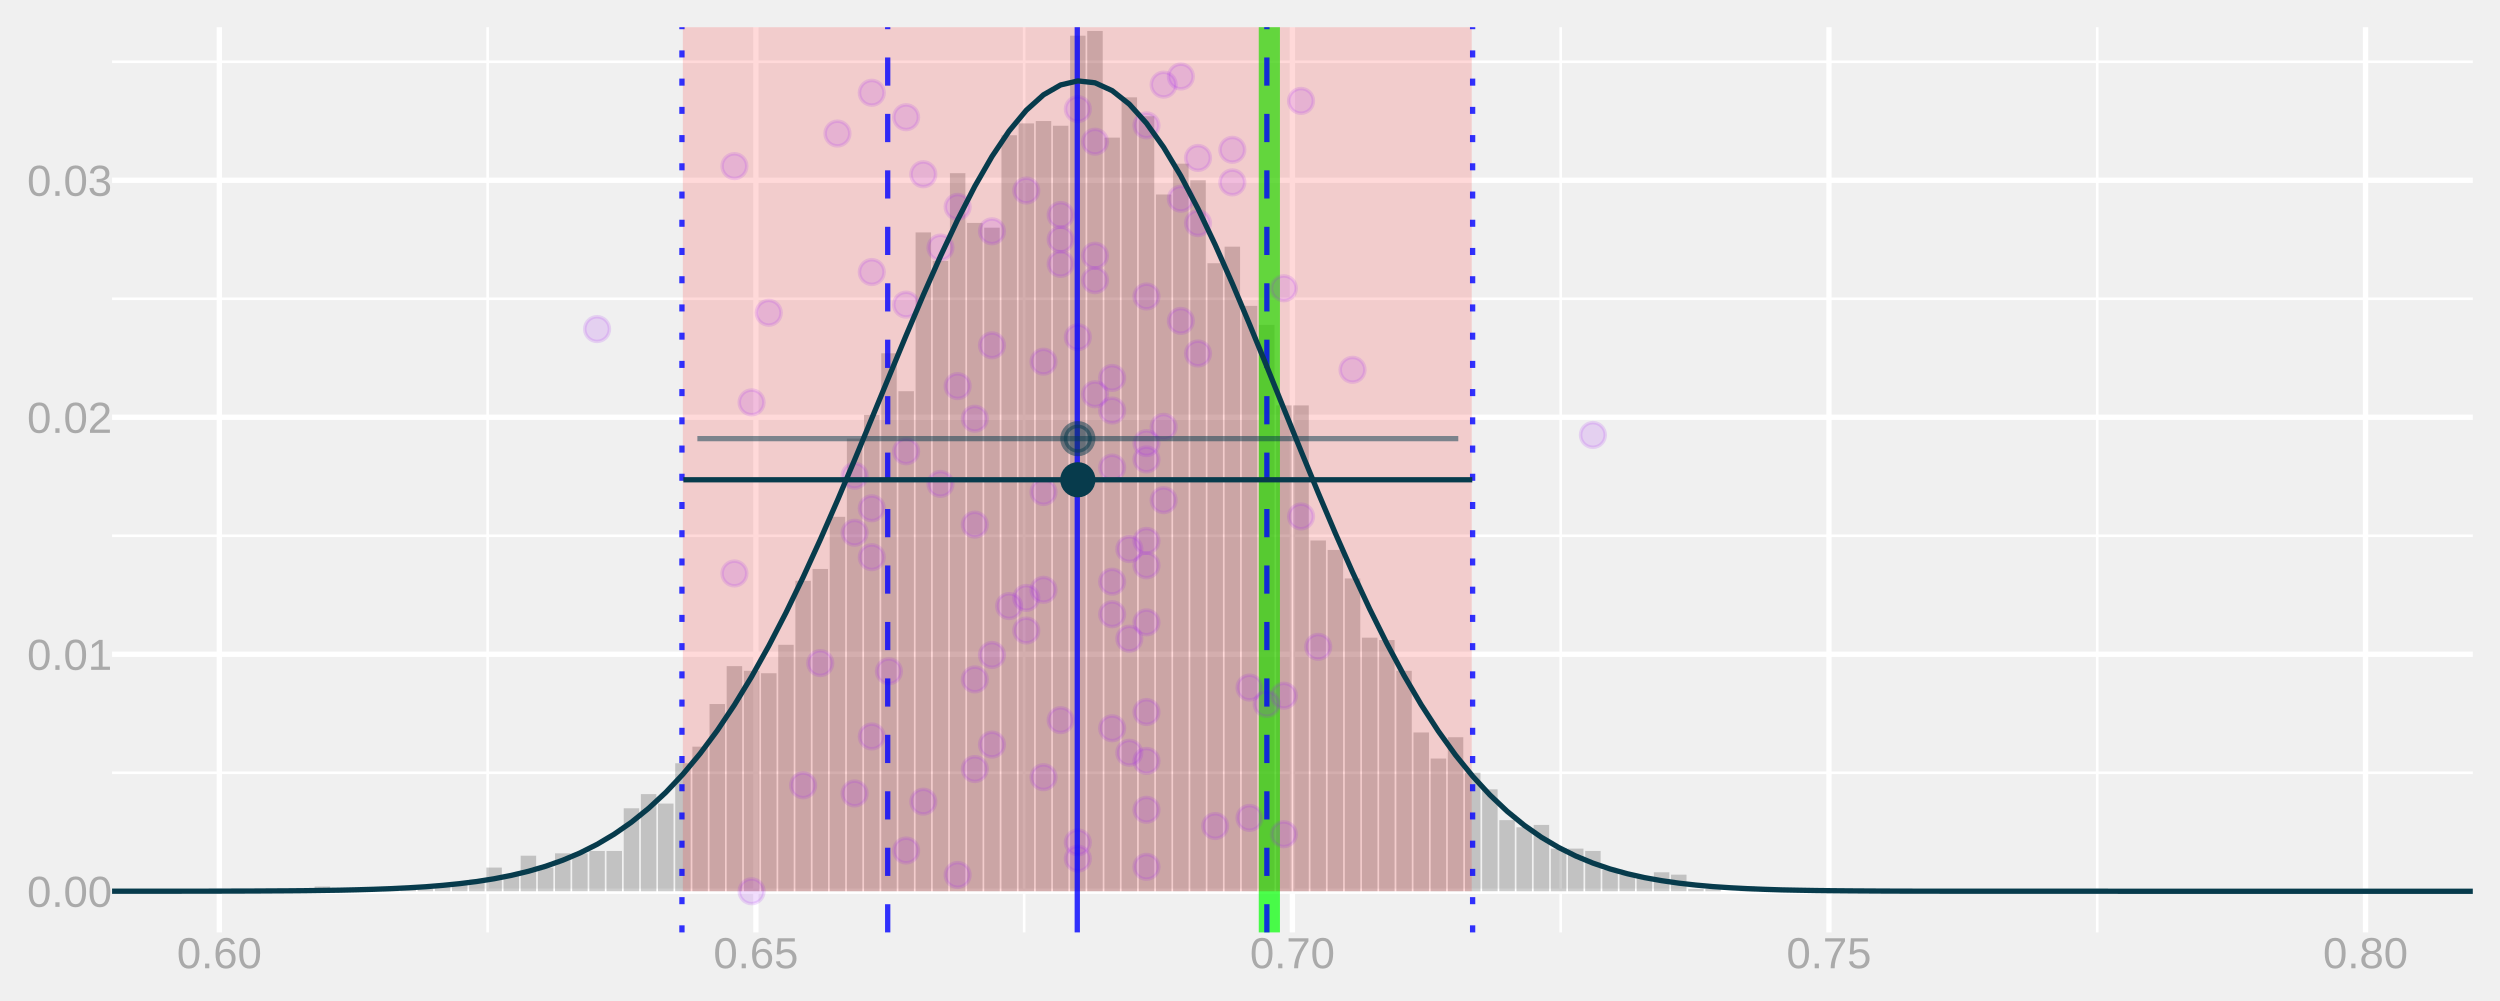
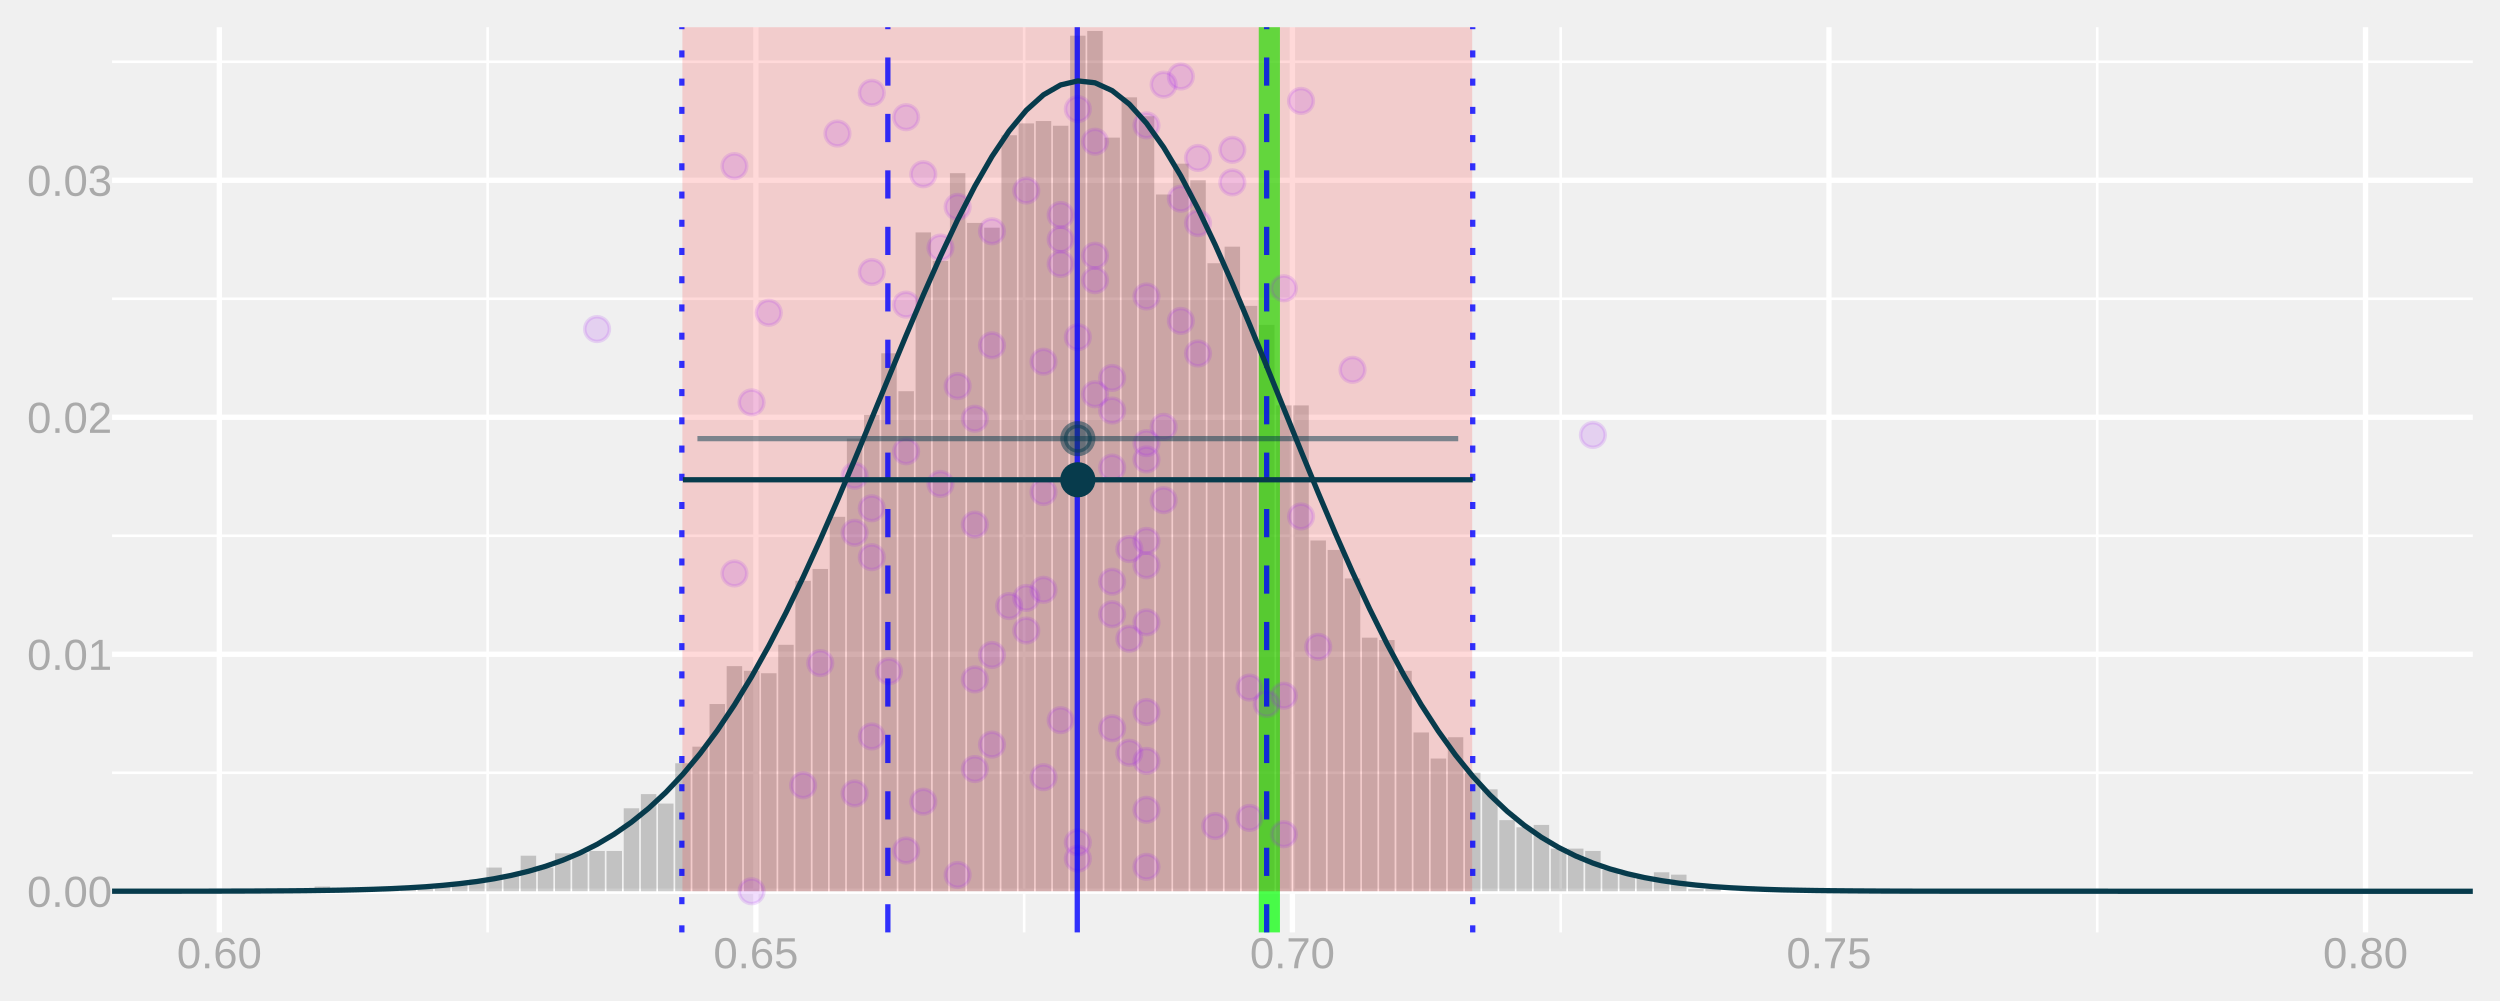
<svg xmlns="http://www.w3.org/2000/svg" width="504.00pt" height="201.60pt" viewBox="0 0 504.00 201.60">
  <g class="svglite">
    <defs>
      <style type="text/css">
    .svglite line, .svglite polyline, .svglite polygon, .svglite path, .svglite rect, .svglite circle {
      fill: none;
      stroke: #000000;
      stroke-linecap: round;
      stroke-linejoin: round;
      stroke-miterlimit: 10.00;
    }
    .svglite text {
      white-space: pre;
    }
    .svglite g.glyphgroup path {
      fill: inherit;
      stroke: none;
    }
  </style>
    </defs>
    <rect width="100%" height="100%" style="stroke: none; fill: none;" />
    <defs>
      <clipPath id="cpMC4wMHw1MDQuMDB8MC4wMHwyMDEuNjA=">
        <rect x="0.00" y="0.00" width="504.00" height="201.60" />
      </clipPath>
    </defs>
    <g clip-path="url(#cpMC4wMHw1MDQuMDB8MC4wMHwyMDEuNjA=)">
      <rect x="0.00" y="0.00" width="504.00" height="201.60" style="stroke-width: 1.07; stroke: none;" />
    </g>
    <defs>
      <clipPath id="cpMjIuNTl8NDk4LjUyfDUuNDh8MTg3Ljk3">
        <rect x="22.59" y="5.48" width="475.93" height="182.49" />
      </clipPath>
    </defs>
    <g clip-path="url(#cpMjIuNTl8NDk4LjUyfDUuNDh8MTg3Ljk3)">
      <rect x="22.59" y="5.48" width="475.93" height="182.49" style="stroke-width: 1.07; stroke: none;" />
      <polyline points="22.59,155.79 498.52,155.79 " style="stroke-width: 0.53; stroke: #FFFFFF; stroke-linecap: butt;" />
      <polyline points="22.59,108.01 498.52,108.01 " style="stroke-width: 0.53; stroke: #FFFFFF; stroke-linecap: butt;" />
      <polyline points="22.59,60.23 498.52,60.23 " style="stroke-width: 0.53; stroke: #FFFFFF; stroke-linecap: butt;" />
      <polyline points="22.59,12.45 498.52,12.45 " style="stroke-width: 0.53; stroke: #FFFFFF; stroke-linecap: butt;" />
      <polyline points="98.31,187.97 98.31,5.48 " style="stroke-width: 0.53; stroke: #FFFFFF; stroke-linecap: butt;" />
      <polyline points="206.47,187.97 206.47,5.48 " style="stroke-width: 0.53; stroke: #FFFFFF; stroke-linecap: butt;" />
      <polyline points="314.64,187.97 314.64,5.48 " style="stroke-width: 0.53; stroke: #FFFFFF; stroke-linecap: butt;" />
      <polyline points="422.80,187.97 422.80,5.48 " style="stroke-width: 0.53; stroke: #FFFFFF; stroke-linecap: butt;" />
      <polyline points="22.59,179.68 498.52,179.68 " style="stroke-width: 1.07; stroke: #FFFFFF; stroke-linecap: butt;" />
      <polyline points="22.59,131.90 498.52,131.90 " style="stroke-width: 1.07; stroke: #FFFFFF; stroke-linecap: butt;" />
      <polyline points="22.59,84.12 498.52,84.12 " style="stroke-width: 1.07; stroke: #FFFFFF; stroke-linecap: butt;" />
      <polyline points="22.59,36.34 498.52,36.34 " style="stroke-width: 1.07; stroke: #FFFFFF; stroke-linecap: butt;" />
      <polyline points="44.22,187.97 44.22,5.48 " style="stroke-width: 1.07; stroke: #FFFFFF; stroke-linecap: butt;" />
      <polyline points="152.39,187.97 152.39,5.48 " style="stroke-width: 1.07; stroke: #FFFFFF; stroke-linecap: butt;" />
      <polyline points="260.55,187.97 260.55,5.48 " style="stroke-width: 1.07; stroke: #FFFFFF; stroke-linecap: butt;" />
      <polyline points="368.72,187.97 368.72,5.48 " style="stroke-width: 1.07; stroke: #FFFFFF; stroke-linecap: butt;" />
      <polyline points="476.89,187.97 476.89,5.48 " style="stroke-width: 1.07; stroke: #FFFFFF; stroke-linecap: butt;" />
      <rect x="63.43" y="178.72" width="3.12" height="0.96" style="stroke-width: 1.07; stroke: none; stroke-linecap: butt; stroke-linejoin: miter; fill: #595959; fill-opacity: 0.30;" />
      <rect x="70.36" y="179.20" width="3.12" height="0.48" style="stroke-width: 1.07; stroke: none; stroke-linecap: butt; stroke-linejoin: miter; fill: #595959; fill-opacity: 0.30;" />
      <rect x="77.28" y="179.20" width="3.12" height="0.48" style="stroke-width: 1.07; stroke: none; stroke-linecap: butt; stroke-linejoin: miter; fill: #595959; fill-opacity: 0.30;" />
      <rect x="80.74" y="179.20" width="3.12" height="0.48" style="stroke-width: 1.07; stroke: none; stroke-linecap: butt; stroke-linejoin: miter; fill: #595959; fill-opacity: 0.30;" />
      <rect x="84.20" y="179.20" width="3.12" height="0.48" style="stroke-width: 1.07; stroke: none; stroke-linecap: butt; stroke-linejoin: miter; fill: #595959; fill-opacity: 0.30;" />
      <rect x="87.66" y="178.24" width="3.12" height="1.43" style="stroke-width: 1.07; stroke: none; stroke-linecap: butt; stroke-linejoin: miter; fill: #595959; fill-opacity: 0.30;" />
      <rect x="91.12" y="178.24" width="3.12" height="1.43" style="stroke-width: 1.07; stroke: none; stroke-linecap: butt; stroke-linejoin: miter; fill: #595959; fill-opacity: 0.30;" />
      <rect x="94.58" y="177.29" width="3.12" height="2.39" style="stroke-width: 1.07; stroke: none; stroke-linecap: butt; stroke-linejoin: miter; fill: #595959; fill-opacity: 0.30;" />
      <rect x="98.05" y="174.90" width="3.12" height="4.78" style="stroke-width: 1.07; stroke: none; stroke-linecap: butt; stroke-linejoin: miter; fill: #595959; fill-opacity: 0.30;" />
      <rect x="101.51" y="176.33" width="3.12" height="3.34" style="stroke-width: 1.07; stroke: none; stroke-linecap: butt; stroke-linejoin: miter; fill: #595959; fill-opacity: 0.30;" />
      <rect x="104.97" y="172.51" width="3.12" height="7.17" style="stroke-width: 1.07; stroke: none; stroke-linecap: butt; stroke-linejoin: miter; fill: #595959; fill-opacity: 0.30;" />
      <rect x="108.43" y="174.90" width="3.12" height="4.78" style="stroke-width: 1.07; stroke: none; stroke-linecap: butt; stroke-linejoin: miter; fill: #595959; fill-opacity: 0.30;" />
      <rect x="111.89" y="172.03" width="3.12" height="7.64" style="stroke-width: 1.07; stroke: none; stroke-linecap: butt; stroke-linejoin: miter; fill: #595959; fill-opacity: 0.30;" />
      <rect x="115.35" y="172.03" width="3.12" height="7.64" style="stroke-width: 1.07; stroke: none; stroke-linecap: butt; stroke-linejoin: miter; fill: #595959; fill-opacity: 0.30;" />
      <rect x="118.81" y="171.55" width="3.12" height="8.12" style="stroke-width: 1.07; stroke: none; stroke-linecap: butt; stroke-linejoin: miter; fill: #595959; fill-opacity: 0.30;" />
      <rect x="122.27" y="171.55" width="3.12" height="8.12" style="stroke-width: 1.07; stroke: none; stroke-linecap: butt; stroke-linejoin: miter; fill: #595959; fill-opacity: 0.30;" />
      <rect x="125.74" y="162.95" width="3.12" height="16.72" style="stroke-width: 1.07; stroke: none; stroke-linecap: butt; stroke-linejoin: miter; fill: #595959; fill-opacity: 0.30;" />
      <rect x="129.20" y="160.09" width="3.12" height="19.59" style="stroke-width: 1.07; stroke: none; stroke-linecap: butt; stroke-linejoin: miter; fill: #595959; fill-opacity: 0.30;" />
      <rect x="132.66" y="162.00" width="3.12" height="17.68" style="stroke-width: 1.07; stroke: none; stroke-linecap: butt; stroke-linejoin: miter; fill: #595959; fill-opacity: 0.30;" />
      <rect x="136.12" y="153.87" width="3.12" height="25.80" style="stroke-width: 1.07; stroke: none; stroke-linecap: butt; stroke-linejoin: miter; fill: #595959; fill-opacity: 0.30;" />
      <rect x="139.58" y="150.53" width="3.12" height="29.14" style="stroke-width: 1.07; stroke: none; stroke-linecap: butt; stroke-linejoin: miter; fill: #595959; fill-opacity: 0.30;" />
      <rect x="143.04" y="141.93" width="3.12" height="37.74" style="stroke-width: 1.07; stroke: none; stroke-linecap: butt; stroke-linejoin: miter; fill: #595959; fill-opacity: 0.30;" />
      <rect x="146.50" y="134.29" width="3.12" height="45.39" style="stroke-width: 1.07; stroke: none; stroke-linecap: butt; stroke-linejoin: miter; fill: #595959; fill-opacity: 0.30;" />
      <rect x="149.97" y="135.24" width="3.12" height="44.43" style="stroke-width: 1.07; stroke: none; stroke-linecap: butt; stroke-linejoin: miter; fill: #595959; fill-opacity: 0.30;" />
      <rect x="153.43" y="135.72" width="3.12" height="43.96" style="stroke-width: 1.07; stroke: none; stroke-linecap: butt; stroke-linejoin: miter; fill: #595959; fill-opacity: 0.30;" />
      <rect x="156.89" y="129.99" width="3.12" height="49.69" style="stroke-width: 1.07; stroke: none; stroke-linecap: butt; stroke-linejoin: miter; fill: #595959; fill-opacity: 0.30;" />
      <rect x="160.35" y="117.09" width="3.12" height="62.59" style="stroke-width: 1.07; stroke: none; stroke-linecap: butt; stroke-linejoin: miter; fill: #595959; fill-opacity: 0.30;" />
      <rect x="163.81" y="114.70" width="3.12" height="64.98" style="stroke-width: 1.07; stroke: none; stroke-linecap: butt; stroke-linejoin: miter; fill: #595959; fill-opacity: 0.30;" />
      <rect x="167.27" y="104.19" width="3.12" height="75.49" style="stroke-width: 1.07; stroke: none; stroke-linecap: butt; stroke-linejoin: miter; fill: #595959; fill-opacity: 0.30;" />
      <rect x="170.73" y="88.42" width="3.12" height="91.26" style="stroke-width: 1.07; stroke: none; stroke-linecap: butt; stroke-linejoin: miter; fill: #595959; fill-opacity: 0.30;" />
      <rect x="174.19" y="83.64" width="3.12" height="96.03" style="stroke-width: 1.07; stroke: none; stroke-linecap: butt; stroke-linejoin: miter; fill: #595959; fill-opacity: 0.30;" />
      <rect x="177.66" y="71.22" width="3.12" height="108.46" style="stroke-width: 1.07; stroke: none; stroke-linecap: butt; stroke-linejoin: miter; fill: #595959; fill-opacity: 0.30;" />
      <rect x="181.12" y="78.86" width="3.12" height="100.81" style="stroke-width: 1.07; stroke: none; stroke-linecap: butt; stroke-linejoin: miter; fill: #595959; fill-opacity: 0.30;" />
      <rect x="184.58" y="46.85" width="3.12" height="132.82" style="stroke-width: 1.07; stroke: none; stroke-linecap: butt; stroke-linejoin: miter; fill: #595959; fill-opacity: 0.30;" />
      <rect x="188.04" y="52.59" width="3.12" height="127.09" style="stroke-width: 1.07; stroke: none; stroke-linecap: butt; stroke-linejoin: miter; fill: #595959; fill-opacity: 0.30;" />
      <rect x="191.50" y="34.91" width="3.12" height="144.77" style="stroke-width: 1.07; stroke: none; stroke-linecap: butt; stroke-linejoin: miter; fill: #595959; fill-opacity: 0.30;" />
      <rect x="194.96" y="44.94" width="3.12" height="134.73" style="stroke-width: 1.07; stroke: none; stroke-linecap: butt; stroke-linejoin: miter; fill: #595959; fill-opacity: 0.30;" />
      <rect x="198.42" y="45.90" width="3.12" height="133.78" style="stroke-width: 1.07; stroke: none; stroke-linecap: butt; stroke-linejoin: miter; fill: #595959; fill-opacity: 0.30;" />
      <rect x="201.89" y="27.26" width="3.12" height="152.41" style="stroke-width: 1.07; stroke: none; stroke-linecap: butt; stroke-linejoin: miter; fill: #595959; fill-opacity: 0.30;" />
      <rect x="205.35" y="24.87" width="3.12" height="154.80" style="stroke-width: 1.07; stroke: none; stroke-linecap: butt; stroke-linejoin: miter; fill: #595959; fill-opacity: 0.30;" />
      <rect x="208.81" y="24.40" width="3.12" height="155.28" style="stroke-width: 1.07; stroke: none; stroke-linecap: butt; stroke-linejoin: miter; fill: #595959; fill-opacity: 0.30;" />
      <rect x="212.27" y="25.35" width="3.12" height="154.32" style="stroke-width: 1.07; stroke: none; stroke-linecap: butt; stroke-linejoin: miter; fill: #595959; fill-opacity: 0.30;" />
      <rect x="215.73" y="7.20" width="3.12" height="172.48" style="stroke-width: 1.07; stroke: none; stroke-linecap: butt; stroke-linejoin: miter; fill: #595959; fill-opacity: 0.30;" />
      <rect x="219.19" y="6.24" width="3.12" height="173.43" style="stroke-width: 1.07; stroke: none; stroke-linecap: butt; stroke-linejoin: miter; fill: #595959; fill-opacity: 0.30;" />
      <rect x="222.65" y="27.74" width="3.12" height="151.93" style="stroke-width: 1.07; stroke: none; stroke-linecap: butt; stroke-linejoin: miter; fill: #595959; fill-opacity: 0.30;" />
      <rect x="226.11" y="19.62" width="3.12" height="160.06" style="stroke-width: 1.07; stroke: none; stroke-linecap: butt; stroke-linejoin: miter; fill: #595959; fill-opacity: 0.30;" />
      <rect x="229.58" y="23.44" width="3.12" height="156.23" style="stroke-width: 1.07; stroke: none; stroke-linecap: butt; stroke-linejoin: miter; fill: #595959; fill-opacity: 0.30;" />
      <rect x="233.04" y="39.21" width="3.12" height="140.47" style="stroke-width: 1.07; stroke: none; stroke-linecap: butt; stroke-linejoin: miter; fill: #595959; fill-opacity: 0.30;" />
      <rect x="236.50" y="33.00" width="3.12" height="146.68" style="stroke-width: 1.07; stroke: none; stroke-linecap: butt; stroke-linejoin: miter; fill: #595959; fill-opacity: 0.30;" />
      <rect x="239.96" y="36.34" width="3.12" height="143.33" style="stroke-width: 1.07; stroke: none; stroke-linecap: butt; stroke-linejoin: miter; fill: #595959; fill-opacity: 0.30;" />
      <rect x="243.42" y="53.06" width="3.12" height="126.61" style="stroke-width: 1.07; stroke: none; stroke-linecap: butt; stroke-linejoin: miter; fill: #595959; fill-opacity: 0.30;" />
      <rect x="246.88" y="49.72" width="3.12" height="129.96" style="stroke-width: 1.07; stroke: none; stroke-linecap: butt; stroke-linejoin: miter; fill: #595959; fill-opacity: 0.30;" />
      <rect x="250.34" y="61.66" width="3.12" height="118.01" style="stroke-width: 1.07; stroke: none; stroke-linecap: butt; stroke-linejoin: miter; fill: #595959; fill-opacity: 0.30;" />
      <rect x="253.81" y="65.49" width="3.12" height="114.19" style="stroke-width: 1.07; stroke: none; stroke-linecap: butt; stroke-linejoin: miter; fill: #595959; fill-opacity: 0.30;" />
      <rect x="257.27" y="81.73" width="3.12" height="97.95" style="stroke-width: 1.07; stroke: none; stroke-linecap: butt; stroke-linejoin: miter; fill: #595959; fill-opacity: 0.30;" />
      <rect x="260.73" y="81.73" width="3.12" height="97.95" style="stroke-width: 1.07; stroke: none; stroke-linecap: butt; stroke-linejoin: miter; fill: #595959; fill-opacity: 0.30;" />
      <rect x="264.19" y="108.96" width="3.12" height="70.71" style="stroke-width: 1.07; stroke: none; stroke-linecap: butt; stroke-linejoin: miter; fill: #595959; fill-opacity: 0.30;" />
      <rect x="267.65" y="110.87" width="3.12" height="68.80" style="stroke-width: 1.07; stroke: none; stroke-linecap: butt; stroke-linejoin: miter; fill: #595959; fill-opacity: 0.30;" />
      <rect x="271.11" y="116.61" width="3.12" height="63.07" style="stroke-width: 1.07; stroke: none; stroke-linecap: butt; stroke-linejoin: miter; fill: #595959; fill-opacity: 0.30;" />
      <rect x="274.57" y="128.55" width="3.12" height="51.12" style="stroke-width: 1.07; stroke: none; stroke-linecap: butt; stroke-linejoin: miter; fill: #595959; fill-opacity: 0.30;" />
      <rect x="278.03" y="129.03" width="3.12" height="50.64" style="stroke-width: 1.07; stroke: none; stroke-linecap: butt; stroke-linejoin: miter; fill: #595959; fill-opacity: 0.30;" />
      <rect x="281.50" y="135.24" width="3.12" height="44.43" style="stroke-width: 1.07; stroke: none; stroke-linecap: butt; stroke-linejoin: miter; fill: #595959; fill-opacity: 0.30;" />
      <rect x="284.96" y="147.66" width="3.12" height="32.01" style="stroke-width: 1.07; stroke: none; stroke-linecap: butt; stroke-linejoin: miter; fill: #595959; fill-opacity: 0.30;" />
      <rect x="288.42" y="152.92" width="3.12" height="26.76" style="stroke-width: 1.07; stroke: none; stroke-linecap: butt; stroke-linejoin: miter; fill: #595959; fill-opacity: 0.30;" />
      <rect x="291.88" y="148.62" width="3.12" height="31.06" style="stroke-width: 1.07; stroke: none; stroke-linecap: butt; stroke-linejoin: miter; fill: #595959; fill-opacity: 0.30;" />
      <rect x="295.34" y="155.79" width="3.12" height="23.89" style="stroke-width: 1.07; stroke: none; stroke-linecap: butt; stroke-linejoin: miter; fill: #595959; fill-opacity: 0.30;" />
      <rect x="298.80" y="159.13" width="3.12" height="20.54" style="stroke-width: 1.07; stroke: none; stroke-linecap: butt; stroke-linejoin: miter; fill: #595959; fill-opacity: 0.30;" />
      <rect x="302.26" y="165.34" width="3.12" height="14.33" style="stroke-width: 1.07; stroke: none; stroke-linecap: butt; stroke-linejoin: miter; fill: #595959; fill-opacity: 0.30;" />
      <rect x="305.72" y="166.78" width="3.12" height="12.90" style="stroke-width: 1.07; stroke: none; stroke-linecap: butt; stroke-linejoin: miter; fill: #595959; fill-opacity: 0.30;" />
      <rect x="309.19" y="166.30" width="3.12" height="13.38" style="stroke-width: 1.07; stroke: none; stroke-linecap: butt; stroke-linejoin: miter; fill: #595959; fill-opacity: 0.30;" />
      <rect x="312.65" y="171.08" width="3.12" height="8.60" style="stroke-width: 1.07; stroke: none; stroke-linecap: butt; stroke-linejoin: miter; fill: #595959; fill-opacity: 0.30;" />
      <rect x="316.11" y="171.08" width="3.12" height="8.60" style="stroke-width: 1.07; stroke: none; stroke-linecap: butt; stroke-linejoin: miter; fill: #595959; fill-opacity: 0.30;" />
      <rect x="319.57" y="171.55" width="3.12" height="8.12" style="stroke-width: 1.07; stroke: none; stroke-linecap: butt; stroke-linejoin: miter; fill: #595959; fill-opacity: 0.30;" />
      <rect x="323.03" y="175.38" width="3.12" height="4.30" style="stroke-width: 1.07; stroke: none; stroke-linecap: butt; stroke-linejoin: miter; fill: #595959; fill-opacity: 0.30;" />
      <rect x="326.49" y="176.33" width="3.12" height="3.34" style="stroke-width: 1.07; stroke: none; stroke-linecap: butt; stroke-linejoin: miter; fill: #595959; fill-opacity: 0.30;" />
      <rect x="329.95" y="176.81" width="3.12" height="2.87" style="stroke-width: 1.07; stroke: none; stroke-linecap: butt; stroke-linejoin: miter; fill: #595959; fill-opacity: 0.30;" />
      <rect x="333.42" y="175.85" width="3.12" height="3.82" style="stroke-width: 1.07; stroke: none; stroke-linecap: butt; stroke-linejoin: miter; fill: #595959; fill-opacity: 0.30;" />
      <rect x="336.88" y="176.33" width="3.12" height="3.34" style="stroke-width: 1.07; stroke: none; stroke-linecap: butt; stroke-linejoin: miter; fill: #595959; fill-opacity: 0.30;" />
      <rect x="340.34" y="179.20" width="3.12" height="0.48" style="stroke-width: 1.07; stroke: none; stroke-linecap: butt; stroke-linejoin: miter; fill: #595959; fill-opacity: 0.30;" />
      <rect x="343.80" y="179.20" width="3.12" height="0.48" style="stroke-width: 1.07; stroke: none; stroke-linecap: butt; stroke-linejoin: miter; fill: #595959; fill-opacity: 0.30;" />
      <rect x="350.72" y="178.72" width="3.12" height="0.96" style="stroke-width: 1.07; stroke: none; stroke-linecap: butt; stroke-linejoin: miter; fill: #595959; fill-opacity: 0.30;" />
      <rect x="357.64" y="179.20" width="3.12" height="0.48" style="stroke-width: 1.07; stroke: none; stroke-linecap: butt; stroke-linejoin: miter; fill: #595959; fill-opacity: 0.30;" />
      <line x1="255.90" y1="187.97" x2="255.90" y2="5.48" style="stroke-width: 4.27; stroke: #00FF00; stroke-opacity: 0.70; stroke-linecap: butt;" />
-       <rect x="137.66" y="5.48" width="159.04" height="174.20" style="stroke-width: 1.07; stroke: none; stroke-linecap: butt; stroke-linejoin: miter; fill: #FF0000; fill-opacity: 0.15;" />
+       <rect x="137.57" y="5.48" width="159.22" height="174.20" style="stroke-width: 1.07; stroke: none; stroke-linecap: butt; stroke-linejoin: miter; fill: #FF0000; fill-opacity: 0.15;" />
      <circle cx="151.52" cy="179.68" r="2.49" style="stroke-width: 0.71; stroke: #A020F0; stroke-opacity: 0.15; fill: #A020F0; fill-opacity: 0.15;" />
      <circle cx="217.29" cy="67.98" r="2.49" style="stroke-width: 0.71; stroke: #A020F0; stroke-opacity: 0.15; fill: #A020F0; fill-opacity: 0.15;" />
      <circle cx="148.06" cy="115.61" r="2.49" style="stroke-width: 0.71; stroke: #A020F0; stroke-opacity: 0.15; fill: #A020F0; fill-opacity: 0.15;" />
      <circle cx="224.21" cy="123.83" r="2.49" style="stroke-width: 0.71; stroke: #A020F0; stroke-opacity: 0.15; fill: #A020F0; fill-opacity: 0.15;" />
      <circle cx="248.44" cy="36.77" r="2.49" style="stroke-width: 0.71; stroke: #A020F0; stroke-opacity: 0.15; fill: #A020F0; fill-opacity: 0.15;" />
      <circle cx="231.13" cy="109.04" r="2.49" style="stroke-width: 0.71; stroke: #A020F0; stroke-opacity: 0.15; fill: #A020F0; fill-opacity: 0.15;" />
      <circle cx="210.37" cy="156.68" r="2.49" style="stroke-width: 0.71; stroke: #A020F0; stroke-opacity: 0.15; fill: #A020F0; fill-opacity: 0.15;" />
      <circle cx="241.52" cy="44.98" r="2.49" style="stroke-width: 0.71; stroke: #A020F0; stroke-opacity: 0.15; fill: #A020F0; fill-opacity: 0.15;" />
      <circle cx="224.21" cy="82.76" r="2.49" style="stroke-width: 0.71; stroke: #A020F0; stroke-opacity: 0.15; fill: #A020F0; fill-opacity: 0.15;" />
      <circle cx="172.29" cy="95.90" r="2.49" style="stroke-width: 0.71; stroke: #A020F0; stroke-opacity: 0.15; fill: #A020F0; fill-opacity: 0.15;" />
      <circle cx="238.06" cy="40.06" r="2.49" style="stroke-width: 0.71; stroke: #A020F0; stroke-opacity: 0.15; fill: #A020F0; fill-opacity: 0.15;" />
      <circle cx="213.83" cy="145.18" r="2.49" style="stroke-width: 0.71; stroke: #A020F0; stroke-opacity: 0.15; fill: #A020F0; fill-opacity: 0.15;" />
      <circle cx="182.67" cy="90.98" r="2.49" style="stroke-width: 0.71; stroke: #A020F0; stroke-opacity: 0.15; fill: #A020F0; fill-opacity: 0.15;" />
      <circle cx="258.82" cy="58.12" r="2.49" style="stroke-width: 0.71; stroke: #A020F0; stroke-opacity: 0.15; fill: #A020F0; fill-opacity: 0.15;" />
      <circle cx="258.82" cy="168.18" r="2.49" style="stroke-width: 0.71; stroke: #A020F0; stroke-opacity: 0.15; fill: #A020F0; fill-opacity: 0.15;" />
      <circle cx="231.13" cy="59.77" r="2.49" style="stroke-width: 0.71; stroke: #A020F0; stroke-opacity: 0.15; fill: #A020F0; fill-opacity: 0.15;" />
      <circle cx="189.60" cy="49.91" r="2.49" style="stroke-width: 0.71; stroke: #A020F0; stroke-opacity: 0.15; fill: #A020F0; fill-opacity: 0.15;" />
      <circle cx="210.37" cy="118.90" r="2.49" style="stroke-width: 0.71; stroke: #A020F0; stroke-opacity: 0.15; fill: #A020F0; fill-opacity: 0.15;" />
      <circle cx="213.83" cy="43.34" r="2.49" style="stroke-width: 0.71; stroke: #A020F0; stroke-opacity: 0.15; fill: #A020F0; fill-opacity: 0.15;" />
      <circle cx="262.29" cy="20.34" r="2.49" style="stroke-width: 0.71; stroke: #A020F0; stroke-opacity: 0.15; fill: #A020F0; fill-opacity: 0.15;" />
      <circle cx="172.29" cy="107.40" r="2.49" style="stroke-width: 0.71; stroke: #A020F0; stroke-opacity: 0.15; fill: #A020F0; fill-opacity: 0.15;" />
      <circle cx="193.06" cy="41.70" r="2.49" style="stroke-width: 0.71; stroke: #A020F0; stroke-opacity: 0.15; fill: #A020F0; fill-opacity: 0.15;" />
      <circle cx="231.13" cy="125.47" r="2.49" style="stroke-width: 0.71; stroke: #A020F0; stroke-opacity: 0.15; fill: #A020F0; fill-opacity: 0.15;" />
      <circle cx="203.44" cy="122.18" r="2.49" style="stroke-width: 0.71; stroke: #A020F0; stroke-opacity: 0.15; fill: #A020F0; fill-opacity: 0.15;" />
      <circle cx="238.06" cy="64.69" r="2.49" style="stroke-width: 0.71; stroke: #A020F0; stroke-opacity: 0.15; fill: #A020F0; fill-opacity: 0.15;" />
      <circle cx="217.29" cy="21.99" r="2.49" style="stroke-width: 0.71; stroke: #A020F0; stroke-opacity: 0.15; fill: #A020F0; fill-opacity: 0.15;" />
      <circle cx="227.67" cy="110.69" r="2.49" style="stroke-width: 0.71; stroke: #A020F0; stroke-opacity: 0.15; fill: #A020F0; fill-opacity: 0.15;" />
      <circle cx="224.21" cy="117.26" r="2.49" style="stroke-width: 0.71; stroke: #A020F0; stroke-opacity: 0.15; fill: #A020F0; fill-opacity: 0.15;" />
      <circle cx="224.21" cy="146.82" r="2.49" style="stroke-width: 0.71; stroke: #A020F0; stroke-opacity: 0.15; fill: #A020F0; fill-opacity: 0.15;" />
      <circle cx="165.37" cy="133.68" r="2.49" style="stroke-width: 0.71; stroke: #A020F0; stroke-opacity: 0.15; fill: #A020F0; fill-opacity: 0.15;" />
      <circle cx="182.67" cy="61.41" r="2.49" style="stroke-width: 0.71; stroke: #A020F0; stroke-opacity: 0.15; fill: #A020F0; fill-opacity: 0.15;" />
      <circle cx="213.83" cy="48.27" r="2.49" style="stroke-width: 0.71; stroke: #A020F0; stroke-opacity: 0.15; fill: #A020F0; fill-opacity: 0.15;" />
      <circle cx="231.13" cy="113.97" r="2.49" style="stroke-width: 0.71; stroke: #A020F0; stroke-opacity: 0.15; fill: #A020F0; fill-opacity: 0.15;" />
      <circle cx="120.37" cy="66.34" r="2.49" style="stroke-width: 0.71; stroke: #A020F0; stroke-opacity: 0.15; fill: #A020F0; fill-opacity: 0.15;" />
      <circle cx="251.90" cy="138.61" r="2.49" style="stroke-width: 0.71; stroke: #A020F0; stroke-opacity: 0.15; fill: #A020F0; fill-opacity: 0.15;" />
      <circle cx="234.59" cy="17.06" r="2.49" style="stroke-width: 0.71; stroke: #A020F0; stroke-opacity: 0.15; fill: #A020F0; fill-opacity: 0.15;" />
      <circle cx="248.44" cy="30.20" r="2.49" style="stroke-width: 0.71; stroke: #A020F0; stroke-opacity: 0.15; fill: #A020F0; fill-opacity: 0.15;" />
      <circle cx="220.75" cy="56.48" r="2.49" style="stroke-width: 0.71; stroke: #A020F0; stroke-opacity: 0.15; fill: #A020F0; fill-opacity: 0.15;" />
      <circle cx="217.29" cy="169.82" r="2.49" style="stroke-width: 0.71; stroke: #A020F0; stroke-opacity: 0.15; fill: #A020F0; fill-opacity: 0.15;" />
      <circle cx="258.82" cy="140.25" r="2.49" style="stroke-width: 0.71; stroke: #A020F0; stroke-opacity: 0.15; fill: #A020F0; fill-opacity: 0.15;" />
      <circle cx="206.90" cy="127.11" r="2.49" style="stroke-width: 0.71; stroke: #A020F0; stroke-opacity: 0.15; fill: #A020F0; fill-opacity: 0.15;" />
      <circle cx="231.13" cy="25.27" r="2.49" style="stroke-width: 0.71; stroke: #A020F0; stroke-opacity: 0.15; fill: #A020F0; fill-opacity: 0.15;" />
      <circle cx="193.06" cy="176.39" r="2.49" style="stroke-width: 0.71; stroke: #A020F0; stroke-opacity: 0.15; fill: #A020F0; fill-opacity: 0.15;" />
      <circle cx="196.52" cy="105.76" r="2.49" style="stroke-width: 0.71; stroke: #A020F0; stroke-opacity: 0.15; fill: #A020F0; fill-opacity: 0.15;" />
      <circle cx="199.98" cy="150.11" r="2.49" style="stroke-width: 0.71; stroke: #A020F0; stroke-opacity: 0.15; fill: #A020F0; fill-opacity: 0.15;" />
      <circle cx="231.13" cy="143.54" r="2.49" style="stroke-width: 0.71; stroke: #A020F0; stroke-opacity: 0.15; fill: #A020F0; fill-opacity: 0.15;" />
      <circle cx="220.75" cy="28.56" r="2.49" style="stroke-width: 0.71; stroke: #A020F0; stroke-opacity: 0.15; fill: #A020F0; fill-opacity: 0.15;" />
      <circle cx="241.52" cy="31.84" r="2.49" style="stroke-width: 0.71; stroke: #A020F0; stroke-opacity: 0.15; fill: #A020F0; fill-opacity: 0.15;" />
      <circle cx="175.75" cy="18.70" r="2.49" style="stroke-width: 0.71; stroke: #A020F0; stroke-opacity: 0.15; fill: #A020F0; fill-opacity: 0.15;" />
      <circle cx="272.67" cy="74.55" r="2.49" style="stroke-width: 0.71; stroke: #A020F0; stroke-opacity: 0.15; fill: #A020F0; fill-opacity: 0.15;" />
      <circle cx="238.06" cy="15.42" r="2.49" style="stroke-width: 0.71; stroke: #A020F0; stroke-opacity: 0.15; fill: #A020F0; fill-opacity: 0.15;" />
      <circle cx="193.06" cy="77.84" r="2.49" style="stroke-width: 0.71; stroke: #A020F0; stroke-opacity: 0.15; fill: #A020F0; fill-opacity: 0.15;" />
      <circle cx="255.36" cy="141.90" r="2.49" style="stroke-width: 0.71; stroke: #A020F0; stroke-opacity: 0.15; fill: #A020F0; fill-opacity: 0.15;" />
      <circle cx="199.98" cy="69.62" r="2.49" style="stroke-width: 0.71; stroke: #A020F0; stroke-opacity: 0.15; fill: #A020F0; fill-opacity: 0.15;" />
      <circle cx="210.37" cy="99.19" r="2.49" style="stroke-width: 0.71; stroke: #A020F0; stroke-opacity: 0.15; fill: #A020F0; fill-opacity: 0.15;" />
      <circle cx="189.60" cy="97.55" r="2.49" style="stroke-width: 0.71; stroke: #A020F0; stroke-opacity: 0.15; fill: #A020F0; fill-opacity: 0.15;" />
      <circle cx="210.37" cy="72.91" r="2.49" style="stroke-width: 0.71; stroke: #A020F0; stroke-opacity: 0.15; fill: #A020F0; fill-opacity: 0.15;" />
      <circle cx="186.14" cy="161.61" r="2.49" style="stroke-width: 0.71; stroke: #A020F0; stroke-opacity: 0.15; fill: #A020F0; fill-opacity: 0.15;" />
      <circle cx="227.67" cy="151.75" r="2.49" style="stroke-width: 0.71; stroke: #A020F0; stroke-opacity: 0.15; fill: #A020F0; fill-opacity: 0.15;" />
      <circle cx="206.90" cy="120.54" r="2.49" style="stroke-width: 0.71; stroke: #A020F0; stroke-opacity: 0.15; fill: #A020F0; fill-opacity: 0.15;" />
      <circle cx="161.91" cy="158.32" r="2.49" style="stroke-width: 0.71; stroke: #A020F0; stroke-opacity: 0.15; fill: #A020F0; fill-opacity: 0.15;" />
      <circle cx="241.52" cy="71.26" r="2.49" style="stroke-width: 0.71; stroke: #A020F0; stroke-opacity: 0.15; fill: #A020F0; fill-opacity: 0.15;" />
      <circle cx="175.75" cy="102.47" r="2.49" style="stroke-width: 0.71; stroke: #A020F0; stroke-opacity: 0.15; fill: #A020F0; fill-opacity: 0.15;" />
      <circle cx="234.59" cy="100.83" r="2.49" style="stroke-width: 0.71; stroke: #A020F0; stroke-opacity: 0.15; fill: #A020F0; fill-opacity: 0.15;" />
      <circle cx="175.75" cy="54.84" r="2.49" style="stroke-width: 0.71; stroke: #A020F0; stroke-opacity: 0.15; fill: #A020F0; fill-opacity: 0.15;" />
      <circle cx="199.98" cy="132.04" r="2.49" style="stroke-width: 0.71; stroke: #A020F0; stroke-opacity: 0.15; fill: #A020F0; fill-opacity: 0.15;" />
      <circle cx="234.59" cy="86.05" r="2.49" style="stroke-width: 0.71; stroke: #A020F0; stroke-opacity: 0.15; fill: #A020F0; fill-opacity: 0.15;" />
      <circle cx="231.13" cy="89.33" r="2.49" style="stroke-width: 0.71; stroke: #A020F0; stroke-opacity: 0.15; fill: #A020F0; fill-opacity: 0.15;" />
      <circle cx="213.83" cy="53.20" r="2.49" style="stroke-width: 0.71; stroke: #A020F0; stroke-opacity: 0.15; fill: #A020F0; fill-opacity: 0.15;" />
      <circle cx="154.98" cy="63.05" r="2.49" style="stroke-width: 0.71; stroke: #A020F0; stroke-opacity: 0.15; fill: #A020F0; fill-opacity: 0.15;" />
      <circle cx="172.29" cy="159.96" r="2.49" style="stroke-width: 0.71; stroke: #A020F0; stroke-opacity: 0.15; fill: #A020F0; fill-opacity: 0.15;" />
      <circle cx="231.13" cy="153.39" r="2.49" style="stroke-width: 0.71; stroke: #A020F0; stroke-opacity: 0.15; fill: #A020F0; fill-opacity: 0.15;" />
      <circle cx="224.21" cy="94.26" r="2.49" style="stroke-width: 0.71; stroke: #A020F0; stroke-opacity: 0.15; fill: #A020F0; fill-opacity: 0.15;" />
      <circle cx="199.98" cy="46.63" r="2.49" style="stroke-width: 0.71; stroke: #A020F0; stroke-opacity: 0.15; fill: #A020F0; fill-opacity: 0.15;" />
      <circle cx="148.06" cy="33.49" r="2.49" style="stroke-width: 0.71; stroke: #A020F0; stroke-opacity: 0.15; fill: #A020F0; fill-opacity: 0.15;" />
      <circle cx="262.29" cy="104.12" r="2.49" style="stroke-width: 0.71; stroke: #A020F0; stroke-opacity: 0.15; fill: #A020F0; fill-opacity: 0.15;" />
      <circle cx="224.21" cy="76.19" r="2.49" style="stroke-width: 0.71; stroke: #A020F0; stroke-opacity: 0.15; fill: #A020F0; fill-opacity: 0.15;" />
      <circle cx="251.90" cy="164.89" r="2.49" style="stroke-width: 0.71; stroke: #A020F0; stroke-opacity: 0.15; fill: #A020F0; fill-opacity: 0.15;" />
      <circle cx="206.90" cy="38.41" r="2.49" style="stroke-width: 0.71; stroke: #A020F0; stroke-opacity: 0.15; fill: #A020F0; fill-opacity: 0.15;" />
      <circle cx="175.75" cy="148.47" r="2.49" style="stroke-width: 0.71; stroke: #A020F0; stroke-opacity: 0.15; fill: #A020F0; fill-opacity: 0.15;" />
      <circle cx="321.13" cy="87.69" r="2.49" style="stroke-width: 0.71; stroke: #A020F0; stroke-opacity: 0.15; fill: #A020F0; fill-opacity: 0.15;" />
      <circle cx="151.52" cy="81.12" r="2.49" style="stroke-width: 0.71; stroke: #A020F0; stroke-opacity: 0.15; fill: #A020F0; fill-opacity: 0.15;" />
      <circle cx="182.67" cy="23.63" r="2.49" style="stroke-width: 0.71; stroke: #A020F0; stroke-opacity: 0.15; fill: #A020F0; fill-opacity: 0.15;" />
      <circle cx="231.13" cy="163.25" r="2.49" style="stroke-width: 0.71; stroke: #A020F0; stroke-opacity: 0.15; fill: #A020F0; fill-opacity: 0.15;" />
      <circle cx="196.52" cy="136.97" r="2.49" style="stroke-width: 0.71; stroke: #A020F0; stroke-opacity: 0.15; fill: #A020F0; fill-opacity: 0.15;" />
      <circle cx="196.52" cy="155.04" r="2.49" style="stroke-width: 0.71; stroke: #A020F0; stroke-opacity: 0.15; fill: #A020F0; fill-opacity: 0.15;" />
      <circle cx="220.75" cy="51.55" r="2.49" style="stroke-width: 0.71; stroke: #A020F0; stroke-opacity: 0.15; fill: #A020F0; fill-opacity: 0.15;" />
      <circle cx="265.75" cy="130.40" r="2.49" style="stroke-width: 0.71; stroke: #A020F0; stroke-opacity: 0.15; fill: #A020F0; fill-opacity: 0.15;" />
      <circle cx="231.13" cy="174.75" r="2.49" style="stroke-width: 0.71; stroke: #A020F0; stroke-opacity: 0.15; fill: #A020F0; fill-opacity: 0.15;" />
      <circle cx="196.52" cy="84.41" r="2.49" style="stroke-width: 0.71; stroke: #A020F0; stroke-opacity: 0.15; fill: #A020F0; fill-opacity: 0.15;" />
      <circle cx="220.75" cy="79.48" r="2.49" style="stroke-width: 0.71; stroke: #A020F0; stroke-opacity: 0.15; fill: #A020F0; fill-opacity: 0.15;" />
      <circle cx="227.67" cy="128.76" r="2.49" style="stroke-width: 0.71; stroke: #A020F0; stroke-opacity: 0.15; fill: #A020F0; fill-opacity: 0.15;" />
      <circle cx="179.21" cy="135.33" r="2.49" style="stroke-width: 0.71; stroke: #A020F0; stroke-opacity: 0.15; fill: #A020F0; fill-opacity: 0.15;" />
      <circle cx="244.98" cy="166.53" r="2.49" style="stroke-width: 0.71; stroke: #A020F0; stroke-opacity: 0.15; fill: #A020F0; fill-opacity: 0.15;" />
      <circle cx="175.75" cy="112.33" r="2.49" style="stroke-width: 0.71; stroke: #A020F0; stroke-opacity: 0.15; fill: #A020F0; fill-opacity: 0.15;" />
      <circle cx="231.13" cy="92.62" r="2.49" style="stroke-width: 0.71; stroke: #A020F0; stroke-opacity: 0.15; fill: #A020F0; fill-opacity: 0.15;" />
      <circle cx="168.83" cy="26.92" r="2.49" style="stroke-width: 0.71; stroke: #A020F0; stroke-opacity: 0.15; fill: #A020F0; fill-opacity: 0.15;" />
      <circle cx="182.67" cy="171.46" r="2.49" style="stroke-width: 0.71; stroke: #A020F0; stroke-opacity: 0.15; fill: #A020F0; fill-opacity: 0.15;" />
      <circle cx="186.14" cy="35.13" r="2.49" style="stroke-width: 0.71; stroke: #A020F0; stroke-opacity: 0.15; fill: #A020F0; fill-opacity: 0.15;" />
      <circle cx="217.29" cy="173.10" r="2.49" style="stroke-width: 0.71; stroke: #A020F0; stroke-opacity: 0.15; fill: #A020F0; fill-opacity: 0.15;" />
      <line x1="217.18" y1="187.97" x2="217.18" y2="5.48" style="stroke-width: 1.07; stroke: #0000FF; stroke-opacity: 0.80; stroke-linecap: butt;" />
-       <line x1="178.96" y1="187.97" x2="178.96" y2="5.48" style="stroke-width: 1.07; stroke: #0000FF; stroke-opacity: 0.80; stroke-dasharray: 5.69,5.69; stroke-linecap: butt;" />
-       <line x1="255.40" y1="187.97" x2="255.40" y2="5.48" style="stroke-width: 1.07; stroke: #0000FF; stroke-opacity: 0.80; stroke-dasharray: 5.69,5.69; stroke-linecap: butt;" />
-       <line x1="137.48" y1="187.97" x2="137.48" y2="5.48" style="stroke-width: 1.07; stroke: #0000FF; stroke-opacity: 0.80; stroke-dasharray: 1.42,4.27; stroke-linecap: butt;" />
-       <line x1="296.88" y1="187.97" x2="296.88" y2="5.48" style="stroke-width: 1.07; stroke: #0000FF; stroke-opacity: 0.80; stroke-dasharray: 1.42,4.27; stroke-linecap: butt;" />
+       <line x1="178.99" y1="187.97" x2="178.99" y2="5.48" style="stroke-width: 1.07; stroke: #0000FF; stroke-opacity: 0.80; stroke-dasharray: 5.69,5.69; stroke-linecap: butt;" />
+       <line x1="255.36" y1="187.97" x2="255.36" y2="5.48" style="stroke-width: 1.07; stroke: #0000FF; stroke-opacity: 0.80; stroke-dasharray: 5.69,5.69; stroke-linecap: butt;" />
+       <line x1="137.46" y1="187.97" x2="137.46" y2="5.48" style="stroke-width: 1.07; stroke: #0000FF; stroke-opacity: 0.80; stroke-dasharray: 1.42,4.27; stroke-linecap: butt;" />
+       <line x1="296.90" y1="187.97" x2="296.90" y2="5.48" style="stroke-width: 1.07; stroke: #0000FF; stroke-opacity: 0.80; stroke-dasharray: 1.42,4.27; stroke-linecap: butt;" />
      <polyline points="-1253.77,179.68 -1250.31,179.68 -1246.85,179.68 -1243.39,179.68 -1239.93,179.68 -1236.47,179.68 -1233.01,179.68 -1229.54,179.68 -1226.08,179.68 -1222.62,179.68 -1219.16,179.68 -1215.70,179.68 -1212.24,179.68 -1208.78,179.68 -1205.32,179.68 -1201.85,179.68 -1198.39,179.68 -1194.93,179.68 -1191.47,179.68 -1188.01,179.68 -1184.55,179.68 -1181.09,179.68 -1177.62,179.68 -1174.16,179.68 -1170.70,179.68 -1167.24,179.68 -1163.78,179.68 -1160.32,179.68 -1156.86,179.68 -1153.40,179.68 -1149.93,179.68 -1146.47,179.68 -1143.01,179.68 -1139.55,179.68 -1136.09,179.68 -1132.63,179.68 -1129.17,179.68 -1125.70,179.68 -1122.24,179.68 -1118.78,179.68 -1115.32,179.68 -1111.86,179.68 -1108.40,179.68 -1104.94,179.68 -1101.48,179.68 -1098.01,179.68 -1094.55,179.68 -1091.09,179.68 -1087.63,179.68 -1084.17,179.68 -1080.71,179.68 -1077.25,179.68 -1073.78,179.68 -1070.32,179.68 -1066.86,179.68 -1063.40,179.68 -1059.94,179.68 -1056.48,179.68 -1053.02,179.68 -1049.56,179.68 -1046.09,179.68 -1042.63,179.68 -1039.17,179.68 -1035.71,179.68 -1032.25,179.68 -1028.79,179.68 -1025.33,179.68 -1021.86,179.68 -1018.40,179.68 -1014.94,179.68 -1011.48,179.68 -1008.02,179.68 -1004.56,179.68 -1001.10,179.68 -997.64,179.68 -994.17,179.68 -990.71,179.68 -987.25,179.68 -983.79,179.68 -980.33,179.68 -976.87,179.68 -973.41,179.68 -969.95,179.68 -966.48,179.68 -963.02,179.68 -959.56,179.68 -956.10,179.68 -952.64,179.68 -949.18,179.68 -945.72,179.68 -942.25,179.68 -938.79,179.68 -935.33,179.68 -931.87,179.68 -928.41,179.68 -924.95,179.68 -921.49,179.68 -918.03,179.68 -914.56,179.68 -911.10,179.68 -907.64,179.68 -904.18,179.68 -900.72,179.68 -897.26,179.68 -893.80,179.68 -890.33,179.68 -886.87,179.68 -883.41,179.68 -879.95,179.68 -876.49,179.68 -873.03,179.68 -869.57,179.68 -866.11,179.68 -862.64,179.68 -859.18,179.68 -855.72,179.68 -852.26,179.68 -848.80,179.68 -845.34,179.68 -841.88,179.68 -838.41,179.68 -834.95,179.68 -831.49,179.68 -828.03,179.68 -824.57,179.68 -821.11,179.68 -817.65,179.68 -814.19,179.68 -810.72,179.68 -807.26,179.68 -803.80,179.68 -800.34,179.68 -796.88,179.68 -793.42,179.68 -789.96,179.68 -786.50,179.68 -783.03,179.68 -779.57,179.68 -776.11,179.68 -772.65,179.68 -769.19,179.68 -765.73,179.68 -762.27,179.68 -758.80,179.68 -755.34,179.68 -751.88,179.68 -748.42,179.68 -744.96,179.68 -741.50,179.68 -738.04,179.68 -734.58,179.68 -731.11,179.68 -727.65,179.68 -724.19,179.68 -720.73,179.68 -717.27,179.68 -713.81,179.68 -710.35,179.68 -706.88,179.68 -703.42,179.68 -699.96,179.68 -696.50,179.68 -693.04,179.68 -689.58,179.68 -686.12,179.68 -682.66,179.68 -679.19,179.68 -675.73,179.68 -672.27,179.68 -668.81,179.68 -665.35,179.68 -661.89,179.68 -658.43,179.68 -654.96,179.68 -651.50,179.68 -648.04,179.68 -644.58,179.68 -641.12,179.68 -637.66,179.68 -634.20,179.68 -630.74,179.68 -627.27,179.68 -623.81,179.68 -620.35,179.68 -616.89,179.68 -613.43,179.68 -609.97,179.68 -606.51,179.68 -603.05,179.68 -599.58,179.68 -596.12,179.68 -592.66,179.68 -589.20,179.68 -585.74,179.68 -582.28,179.68 -578.82,179.68 -575.35,179.68 -571.89,179.68 -568.43,179.68 -564.97,179.68 -561.51,179.68 -558.05,179.68 -554.59,179.68 -551.13,179.68 -547.66,179.68 -544.20,179.68 -540.74,179.68 -537.28,179.68 -533.82,179.68 -530.36,179.68 -526.90,179.68 -523.43,179.68 -519.97,179.68 -516.51,179.68 -513.05,179.68 -509.59,179.68 -506.13,179.68 -502.67,179.68 -499.21,179.68 -495.74,179.68 -492.28,179.68 -488.82,179.68 -485.36,179.68 -481.90,179.68 -478.44,179.68 -474.98,179.68 -471.51,179.68 -468.05,179.68 -464.59,179.68 -461.13,179.68 -457.67,179.68 -454.21,179.68 -450.75,179.68 -447.29,179.68 -443.82,179.68 -440.36,179.68 -436.90,179.68 -433.44,179.68 -429.98,179.68 -426.52,179.68 -423.06,179.68 -419.60,179.68 -416.13,179.68 -412.67,179.68 -409.21,179.68 -405.75,179.68 -402.29,179.68 -398.83,179.68 -395.37,179.68 -391.90,179.68 -388.44,179.68 -384.98,179.68 -381.52,179.68 -378.06,179.68 -374.60,179.68 -371.14,179.68 -367.68,179.68 -364.21,179.68 -360.75,179.68 -357.29,179.68 -353.83,179.68 -350.37,179.68 -346.91,179.68 -343.45,179.68 -339.98,179.68 -336.52,179.68 -333.06,179.68 -329.60,179.68 -326.14,179.68 -322.68,179.68 -319.22,179.68 -315.76,179.68 -312.29,179.68 -308.83,179.68 -305.37,179.68 -301.91,179.68 -298.45,179.68 -294.99,179.68 -291.53,179.68 -288.06,179.68 -284.60,179.68 -281.14,179.68 -277.68,179.68 -274.22,179.68 -270.76,179.68 -267.30,179.68 -263.84,179.68 -260.37,179.68 -256.91,179.68 -253.45,179.68 -249.99,179.68 -246.53,179.68 -243.07,179.68 -239.61,179.68 -236.14,179.68 -232.68,179.68 -229.22,179.68 -225.76,179.68 -222.30,179.68 -218.84,179.68 -215.38,179.68 -211.92,179.68 -208.45,179.68 -204.99,179.68 -201.53,179.68 -198.07,179.68 -194.61,179.68 -191.15,179.68 -187.69,179.68 -184.23,179.68 -180.76,179.68 -177.30,179.68 -173.84,179.68 -170.38,179.68 -166.92,179.68 -163.46,179.68 -160.00,179.68 -156.53,179.68 -153.07,179.68 -149.61,179.68 -146.15,179.68 -142.69,179.68 -139.23,179.68 -135.77,179.68 -132.31,179.68 -128.84,179.68 -125.38,179.68 -121.92,179.68 -118.46,179.68 -115.00,179.68 -111.54,179.68 -108.08,179.68 -104.61,179.68 -101.15,179.68 -97.69,179.68 -94.23,179.68 -90.77,179.68 -87.31,179.68 -83.85,179.68 -80.39,179.68 -76.92,179.68 -73.46,179.68 -70.00,179.68 -66.54,179.68 -63.08,179.68 -59.62,179.68 -56.16,179.68 -52.69,179.68 -49.23,179.68 -45.77,179.68 -42.31,179.68 -38.85,179.68 -35.39,179.68 -31.93,179.68 -28.47,179.68 -25.00,179.68 -21.54,179.68 -18.08,179.68 -14.62,179.68 -11.16,179.68 -7.70,179.68 -4.24,179.68 -0.78,179.67 2.69,179.67 6.15,179.67 9.61,179.67 13.07,179.67 16.53,179.67 19.99,179.67 23.45,179.67 26.92,179.67 30.38,179.67 33.84,179.67 37.30,179.66 40.76,179.66 44.22,179.65 47.68,179.64 51.14,179.63 54.61,179.61 58.07,179.59 61.53,179.56 64.99,179.51 68.45,179.46 71.91,179.38 75.37,179.28 78.84,179.15 82.30,178.98 85.76,178.77 89.22,178.49 92.68,178.14 96.14,177.71 99.60,177.16 103.06,176.48 106.53,175.65 109.99,174.64 113.45,173.42 116.91,171.96 120.37,170.22 123.83,168.16 127.29,165.76 130.76,162.96 134.22,159.75 137.68,156.08 141.14,151.93 144.60,147.28 148.06,142.11 151.52,136.42 154.98,130.22 158.45,123.52 161.91,116.36 165.37,108.79 168.83,100.88 172.29,92.71 175.75,84.36 179.21,75.96 182.67,67.62 186.14,59.47 189.60,51.65 193.06,44.30 196.52,37.56 199.98,31.55 203.44,26.40 206.90,22.23 210.37,19.11 213.83,17.12 217.29,16.31 220.75,16.69 224.21,18.27 227.67,21.00 231.13,24.84 234.59,29.70 238.06,35.48 241.52,42.08 244.98,49.35 248.44,57.15 251.90,65.36 255.36,73.81 258.82,82.38 262.29,90.93 265.75,99.35 269.21,107.52 272.67,115.35 276.13,122.77 279.59,129.73 283.05,136.17 286.51,142.07 289.98,147.42 293.44,152.23 296.90,156.50 300.36,160.26 303.82,163.54 307.28,166.37 310.74,168.79 314.21,170.84 317.67,172.57 321.13,174.00 324.59,175.18 328.05,176.14 331.51,176.92 334.97,177.54 338.43,178.04 341.90,178.43 345.36,178.74 348.82,178.97 352.28,179.15 355.74,179.29 359.20,179.40 362.66,179.47 366.12,179.53 369.59,179.57 373.05,179.60 376.51,179.62 379.97,179.64 383.43,179.65 386.89,179.66 390.35,179.66 393.82,179.67 397.28,179.67 400.74,179.67 404.20,179.67 407.66,179.67 411.12,179.67 414.58,179.67 418.04,179.67 421.51,179.67 424.97,179.67 428.43,179.68 431.89,179.68 435.35,179.68 438.81,179.68 442.27,179.68 445.74,179.68 449.20,179.68 452.66,179.68 456.12,179.68 459.58,179.68 463.04,179.68 466.50,179.68 469.96,179.68 473.43,179.68 476.89,179.68 480.35,179.68 483.81,179.68 487.27,179.68 490.73,179.68 494.19,179.68 497.66,179.68 501.12,179.68 504.58,179.68 508.04,179.68 511.50,179.68 514.96,179.68 518.42,179.68 521.88,179.68 525.35,179.68 528.81,179.68 532.27,179.68 535.73,179.68 539.19,179.68 542.65,179.68 546.11,179.68 549.58,179.68 553.04,179.68 556.50,179.68 559.96,179.68 563.42,179.68 566.88,179.68 570.34,179.68 573.80,179.68 577.27,179.68 580.73,179.68 584.19,179.68 587.65,179.68 591.11,179.68 594.57,179.68 598.03,179.68 601.49,179.68 604.96,179.68 608.42,179.68 611.88,179.68 615.34,179.68 618.80,179.68 622.26,179.68 625.72,179.68 629.19,179.68 632.65,179.68 636.11,179.68 639.57,179.68 643.03,179.68 646.49,179.68 649.95,179.68 653.41,179.68 656.88,179.68 660.34,179.68 663.80,179.68 667.26,179.68 670.72,179.68 674.18,179.68 677.64,179.68 681.11,179.68 684.57,179.68 688.03,179.68 691.49,179.68 694.95,179.68 698.41,179.68 701.87,179.68 705.33,179.68 708.80,179.68 712.26,179.68 715.72,179.68 719.18,179.68 722.64,179.68 726.10,179.68 729.56,179.68 733.03,179.68 736.49,179.68 739.95,179.68 743.41,179.68 746.87,179.68 750.33,179.68 753.79,179.68 757.25,179.68 760.72,179.68 764.18,179.68 767.64,179.68 771.10,179.68 774.56,179.68 778.02,179.68 781.48,179.68 784.94,179.68 788.41,179.68 791.87,179.68 795.33,179.68 798.79,179.68 802.25,179.68 805.71,179.68 809.17,179.68 812.64,179.68 816.10,179.68 819.56,179.68 823.02,179.68 826.48,179.68 829.94,179.68 833.40,179.68 836.86,179.68 840.33,179.68 843.79,179.68 847.25,179.68 850.71,179.68 854.17,179.68 857.63,179.68 861.09,179.68 864.56,179.68 868.02,179.68 871.48,179.68 874.94,179.68 878.40,179.68 881.86,179.68 885.32,179.68 888.78,179.68 892.25,179.68 895.71,179.68 899.17,179.68 902.63,179.68 906.09,179.68 909.55,179.68 " style="stroke-width: 1.07; stroke: #073B4C; stroke-linecap: butt;" />
-       <line x1="137.77" y1="96.72" x2="296.81" y2="96.72" style="stroke-width: 1.07; stroke: #073B4C; stroke-linecap: butt;" />
+       <line x1="137.68" y1="96.72" x2="296.90" y2="96.72" style="stroke-width: 1.07; stroke: #073B4C; stroke-linecap: butt;" />
      <circle cx="217.29" cy="96.72" r="2.84" style="stroke-width: 1.42; stroke: #073B4C; fill: #073B4C;" />
-       <line x1="140.59" y1="88.43" x2="293.99" y2="88.43" style="stroke-width: 1.07; stroke: #073B4C; stroke-opacity: 0.50; stroke-linecap: butt;" />
+       <line x1="140.60" y1="88.43" x2="293.98" y2="88.43" style="stroke-width: 1.07; stroke: #073B4C; stroke-opacity: 0.50; stroke-linecap: butt;" />
      <circle cx="217.29" cy="88.43" r="2.84" style="stroke-width: 1.42; stroke: #073B4C; stroke-opacity: 0.50; fill: #073B4C; fill-opacity: 0.50;" />
    </g>
    <g clip-path="url(#cpMC4wMHw1MDQuMDB8MC4wMHwyMDEuNjA=)">
      <text x="14.03" y="182.83" text-anchor="middle" style="font-size: 8.80px;fill: #AAAAAA; font-family: &quot;Arial&quot;;" textLength="17.11px" lengthAdjust="spacingAndGlyphs">0.00</text>
      <text x="14.03" y="135.05" text-anchor="middle" style="font-size: 8.80px;fill: #AAAAAA; font-family: &quot;Arial&quot;;" textLength="17.11px" lengthAdjust="spacingAndGlyphs">0.01</text>
      <text x="14.03" y="87.27" text-anchor="middle" style="font-size: 8.80px;fill: #AAAAAA; font-family: &quot;Arial&quot;;" textLength="17.11px" lengthAdjust="spacingAndGlyphs">0.02</text>
      <text x="14.03" y="39.49" text-anchor="middle" style="font-size: 8.80px;fill: #AAAAAA; font-family: &quot;Arial&quot;;" textLength="17.11px" lengthAdjust="spacingAndGlyphs">0.03</text>
      <text x="44.22" y="195.20" text-anchor="middle" style="font-size: 8.80px;fill: #AAAAAA; font-family: &quot;Arial&quot;;" textLength="17.11px" lengthAdjust="spacingAndGlyphs">0.60</text>
      <text x="152.39" y="195.20" text-anchor="middle" style="font-size: 8.80px;fill: #AAAAAA; font-family: &quot;Arial&quot;;" textLength="17.11px" lengthAdjust="spacingAndGlyphs">0.65</text>
      <text x="260.55" y="195.20" text-anchor="middle" style="font-size: 8.80px;fill: #AAAAAA; font-family: &quot;Arial&quot;;" textLength="17.11px" lengthAdjust="spacingAndGlyphs">0.70</text>
      <text x="368.72" y="195.20" text-anchor="middle" style="font-size: 8.80px;fill: #AAAAAA; font-family: &quot;Arial&quot;;" textLength="17.11px" lengthAdjust="spacingAndGlyphs">0.75</text>
      <text x="476.89" y="195.20" text-anchor="middle" style="font-size: 8.80px;fill: #AAAAAA; font-family: &quot;Arial&quot;;" textLength="17.11px" lengthAdjust="spacingAndGlyphs">0.80</text>
    </g>
  </g>
</svg>
